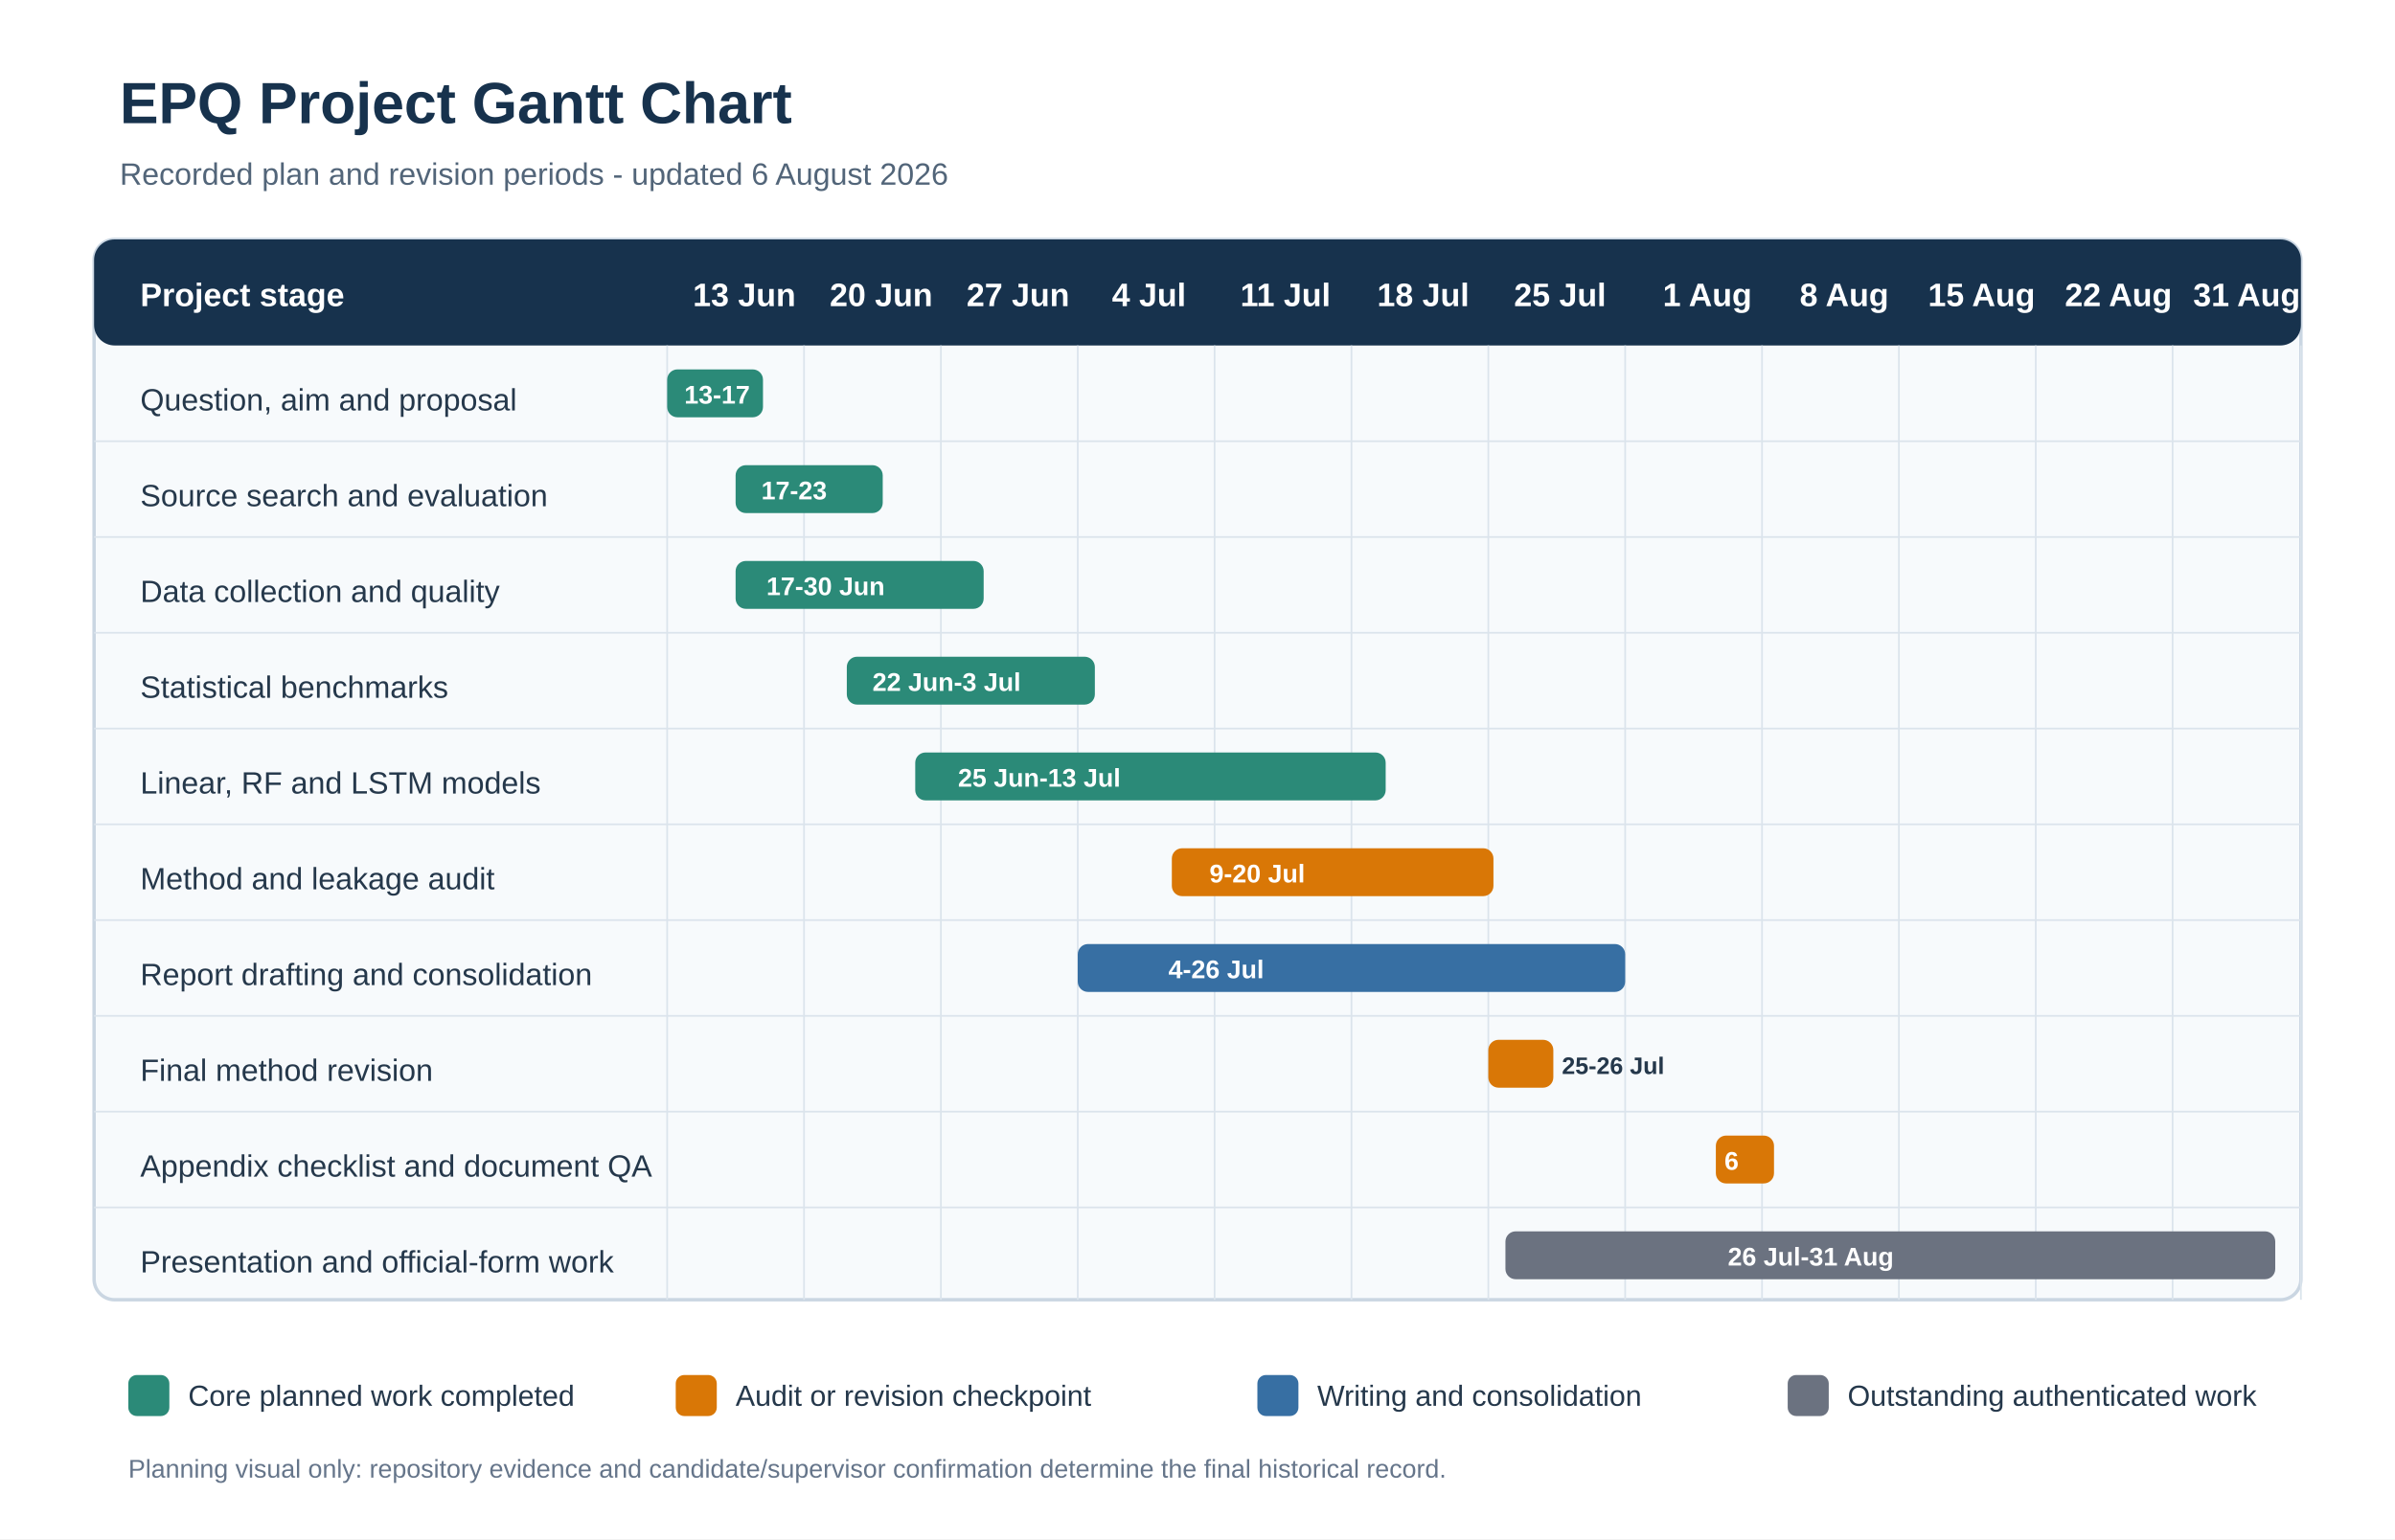
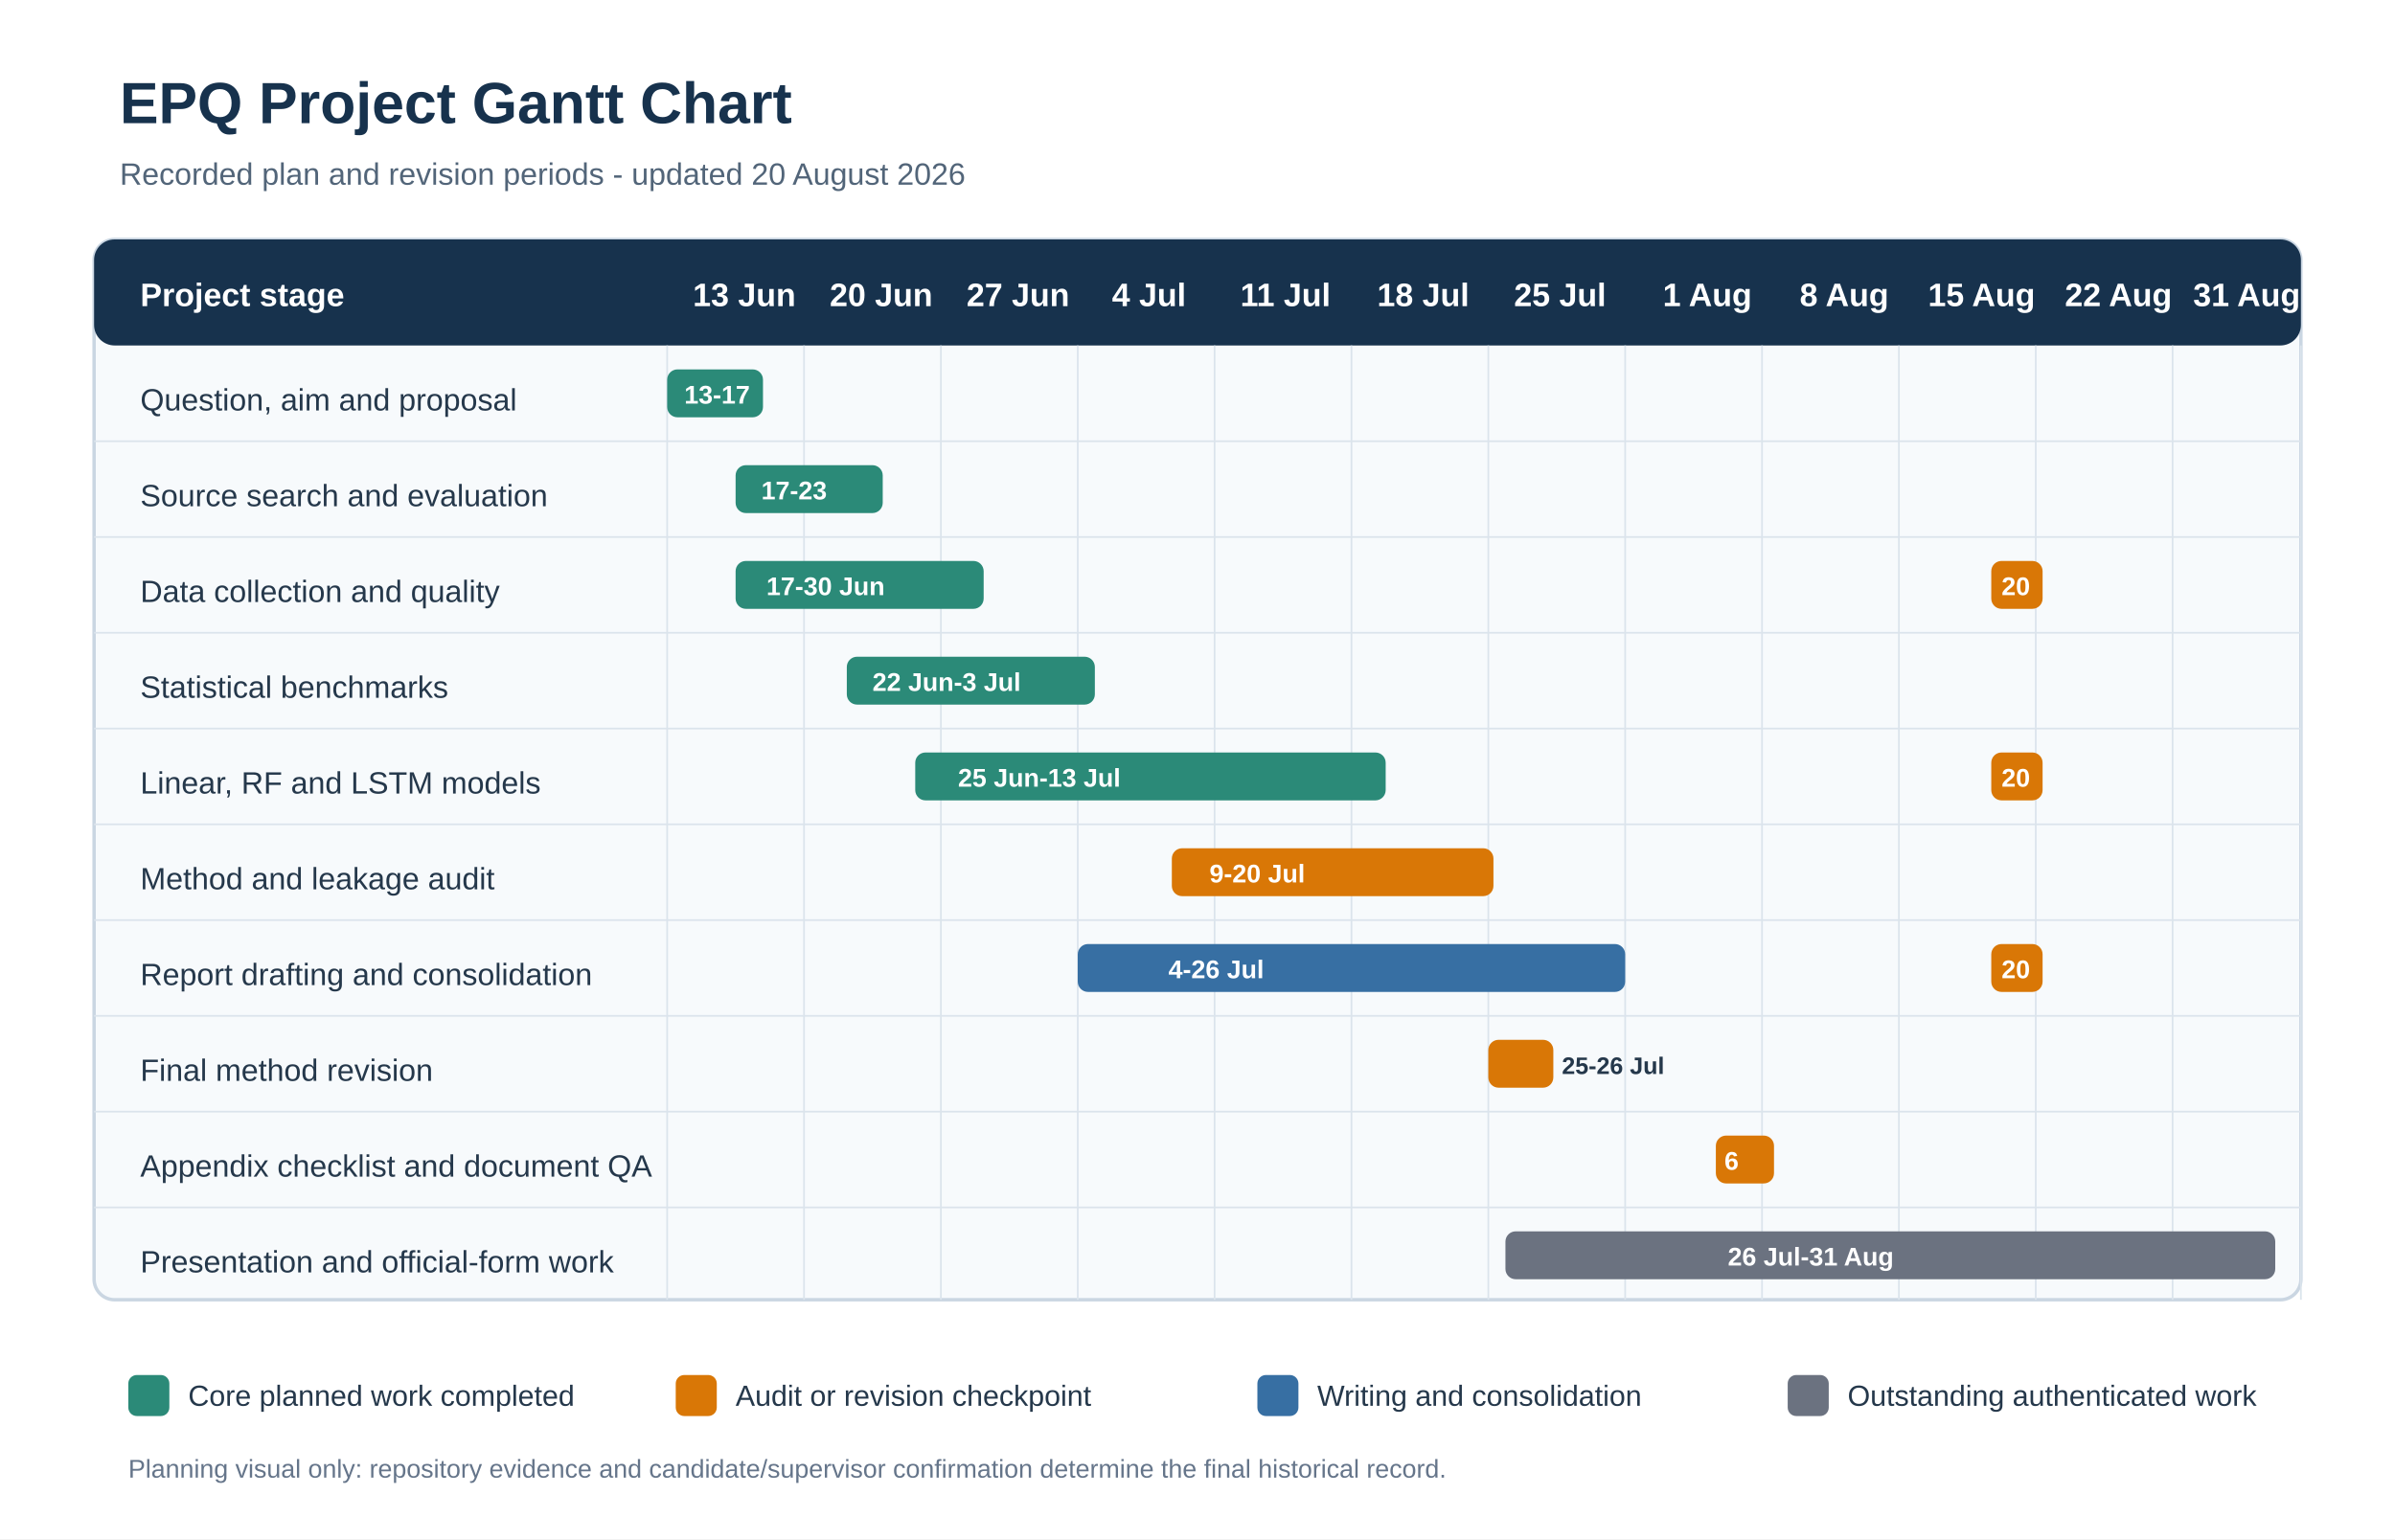
<svg xmlns="http://www.w3.org/2000/svg" width="1400" height="900" viewBox="0 0 1400 900" role="img" aria-labelledby="title desc">
  <rect width="1400" height="900" fill="#ffffff" />
  <text x="70" y="72" font-family="Arial, sans-serif" font-size="34" font-weight="700" fill="#17324d">EPQ Project Gantt Chart</text>
-   <text x="70" y="108" font-family="Arial, sans-serif" font-size="18" fill="#526579">Recorded plan and revision periods - updated 6 August 2026</text>
+   <text x="70" y="108" font-family="Arial, sans-serif" font-size="18" fill="#526579">Recorded plan and revision periods - updated 20 August 2026</text>
  <rect x="55" y="140" width="1290" height="620" rx="12" fill="#f7fafc" stroke="#cad6e2" stroke-width="2" />
  <rect x="55" y="140" width="1290" height="62" rx="12" fill="#17324d" />
  <text x="82" y="179" font-family="Arial, sans-serif" font-size="19" font-weight="700" fill="#ffffff">Project stage</text>
  <text x="405" y="179" font-family="Arial, sans-serif" font-size="19" font-weight="700" fill="#ffffff">13 Jun</text>
  <text x="485" y="179" font-family="Arial, sans-serif" font-size="19" font-weight="700" fill="#ffffff">20 Jun</text>
  <text x="565" y="179" font-family="Arial, sans-serif" font-size="19" font-weight="700" fill="#ffffff">27 Jun</text>
  <text x="650" y="179" font-family="Arial, sans-serif" font-size="19" font-weight="700" fill="#ffffff">4 Jul</text>
  <text x="725" y="179" font-family="Arial, sans-serif" font-size="19" font-weight="700" fill="#ffffff">11 Jul</text>
  <text x="805" y="179" font-family="Arial, sans-serif" font-size="19" font-weight="700" fill="#ffffff">18 Jul</text>
  <text x="885" y="179" font-family="Arial, sans-serif" font-size="19" font-weight="700" fill="#ffffff">25 Jul</text>
  <text x="972" y="179" font-family="Arial, sans-serif" font-size="19" font-weight="700" fill="#ffffff">1 Aug</text>
  <text x="1052" y="179" font-family="Arial, sans-serif" font-size="19" font-weight="700" fill="#ffffff">8 Aug</text>
  <text x="1127" y="179" font-family="Arial, sans-serif" font-size="19" font-weight="700" fill="#ffffff">15 Aug</text>
  <text x="1207" y="179" font-family="Arial, sans-serif" font-size="19" font-weight="700" fill="#ffffff">22 Aug</text>
  <text x="1282" y="179" font-family="Arial, sans-serif" font-size="19" font-weight="700" fill="#ffffff">31 Aug</text>
  <g stroke="#dbe4ec" stroke-width="1">
    <path d="M390 202V760 M470 202V760 M550 202V760 M630 202V760 M710 202V760 M790 202V760 M870 202V760 M950 202V760 M1030 202V760 M1110 202V760 M1190 202V760 M1270 202V760 M1345 202V760" />
    <path d="M55 258H1345 M55 314H1345 M55 370H1345 M55 426H1345 M55 482H1345 M55 538H1345 M55 594H1345 M55 650H1345 M55 706H1345" />
  </g>
  <g font-family="Arial, sans-serif" font-size="18" fill="#25384b">
    <text x="82" y="240">Question, aim and proposal</text>
    <text x="82" y="296">Source search and evaluation</text>
    <text x="82" y="352">Data collection and quality</text>
    <text x="82" y="408">Statistical benchmarks</text>
    <text x="82" y="464">Linear, RF and LSTM models</text>
    <text x="82" y="520">Method and leakage audit</text>
    <text x="82" y="576">Report drafting and consolidation</text>
    <text x="82" y="632">Final method revision</text>
    <text x="82" y="688">Appendix checklist and document QA</text>
    <text x="82" y="744">Presentation and official-form work</text>
  </g>
  <g>
    <rect x="390" y="216" width="56" height="28" rx="6" fill="#2b8a78" />
    <rect x="430" y="272" width="86" height="28" rx="6" fill="#2b8a78" />
    <rect x="430" y="328" width="145" height="28" rx="6" fill="#2b8a78" />
    <rect x="495" y="384" width="145" height="28" rx="6" fill="#2b8a78" />
    <rect x="535" y="440" width="275" height="28" rx="6" fill="#2b8a78" />
    <rect x="685" y="496" width="188" height="28" rx="6" fill="#d97706" />
    <rect x="630" y="552" width="320" height="28" rx="6" fill="#376fa3" />
    <rect x="870" y="608" width="38" height="28" rx="6" fill="#d97706" />
    <rect x="1003" y="664" width="34" height="28" rx="6" fill="#d97706" />
+     <rect x="1164" y="328" width="30" height="28" rx="6" fill="#d97706" />
+     <rect x="1164" y="440" width="30" height="28" rx="6" fill="#d97706" />
+     <rect x="1164" y="552" width="30" height="28" rx="6" fill="#d97706" />
    <rect x="880" y="720" width="450" height="28" rx="6" fill="#6b7280" />
  </g>
  <g font-family="Arial, sans-serif" font-size="15" font-weight="700" fill="#ffffff">
    <text x="400" y="236">13-17</text>
    <text x="445" y="292">17-23</text>
    <text x="448" y="348">17-30 Jun</text>
    <text x="510" y="404">22 Jun-3 Jul</text>
    <text x="560" y="460">25 Jun-13 Jul</text>
    <text x="707" y="516">9-20 Jul</text>
    <text x="683" y="572">4-26 Jul</text>
    <text x="913" y="628" fill="#25384b" font-size="14">25-26 Jul</text>
    <text x="1008" y="684">6</text>
+     <text x="1170" y="348">20</text>
+     <text x="1170" y="460">20</text>
+     <text x="1170" y="572">20</text>
    <text x="1010" y="740">26 Jul-31 Aug</text>
  </g>
  <g font-family="Arial, sans-serif" font-size="17" fill="#25384b">
    <rect x="75" y="804" width="24" height="24" rx="5" fill="#2b8a78" />
    <text x="110" y="822">Core planned work completed</text>
    <rect x="395" y="804" width="24" height="24" rx="5" fill="#d97706" />
    <text x="430" y="822">Audit or revision checkpoint</text>
    <rect x="735" y="804" width="24" height="24" rx="5" fill="#376fa3" />
    <text x="770" y="822">Writing and consolidation</text>
    <rect x="1045" y="804" width="24" height="24" rx="5" fill="#6b7280" />
    <text x="1080" y="822">Outstanding authenticated work</text>
  </g>
  <text x="75" y="864" font-family="Arial, sans-serif" font-size="15" fill="#65758a">Planning visual only: repository evidence and candidate/supervisor confirmation determine the final historical record.</text>
</svg>
